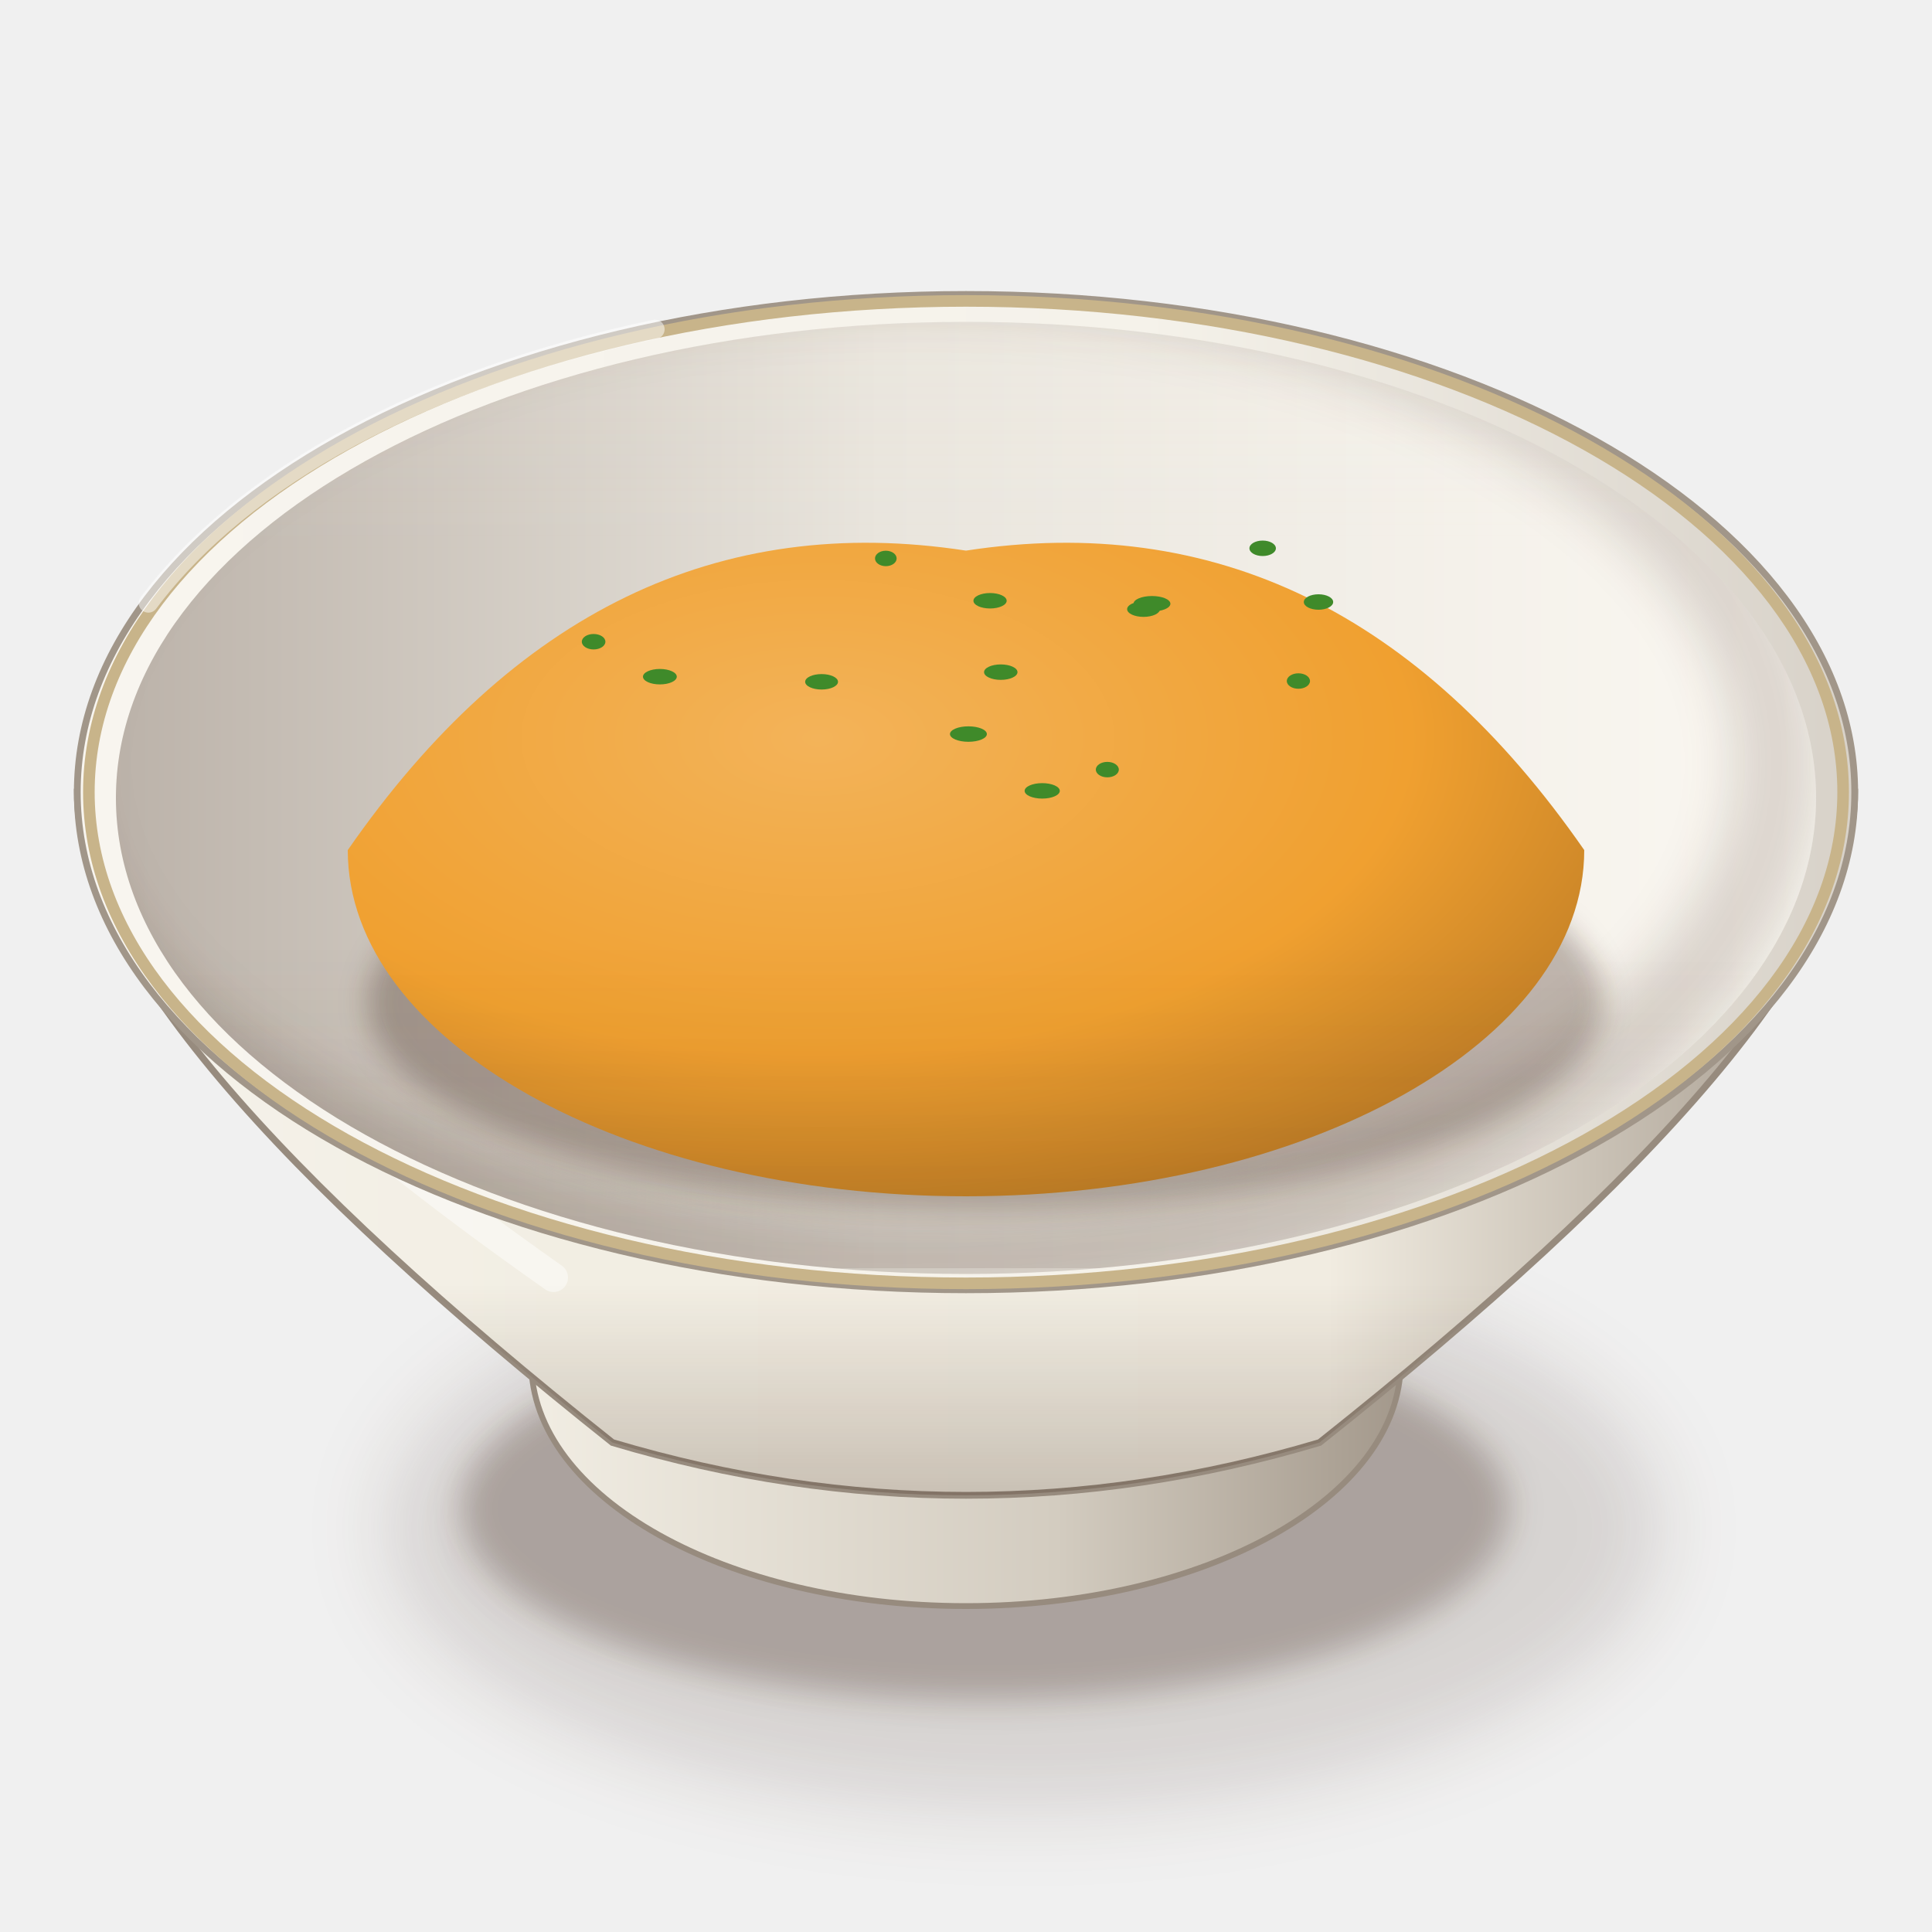
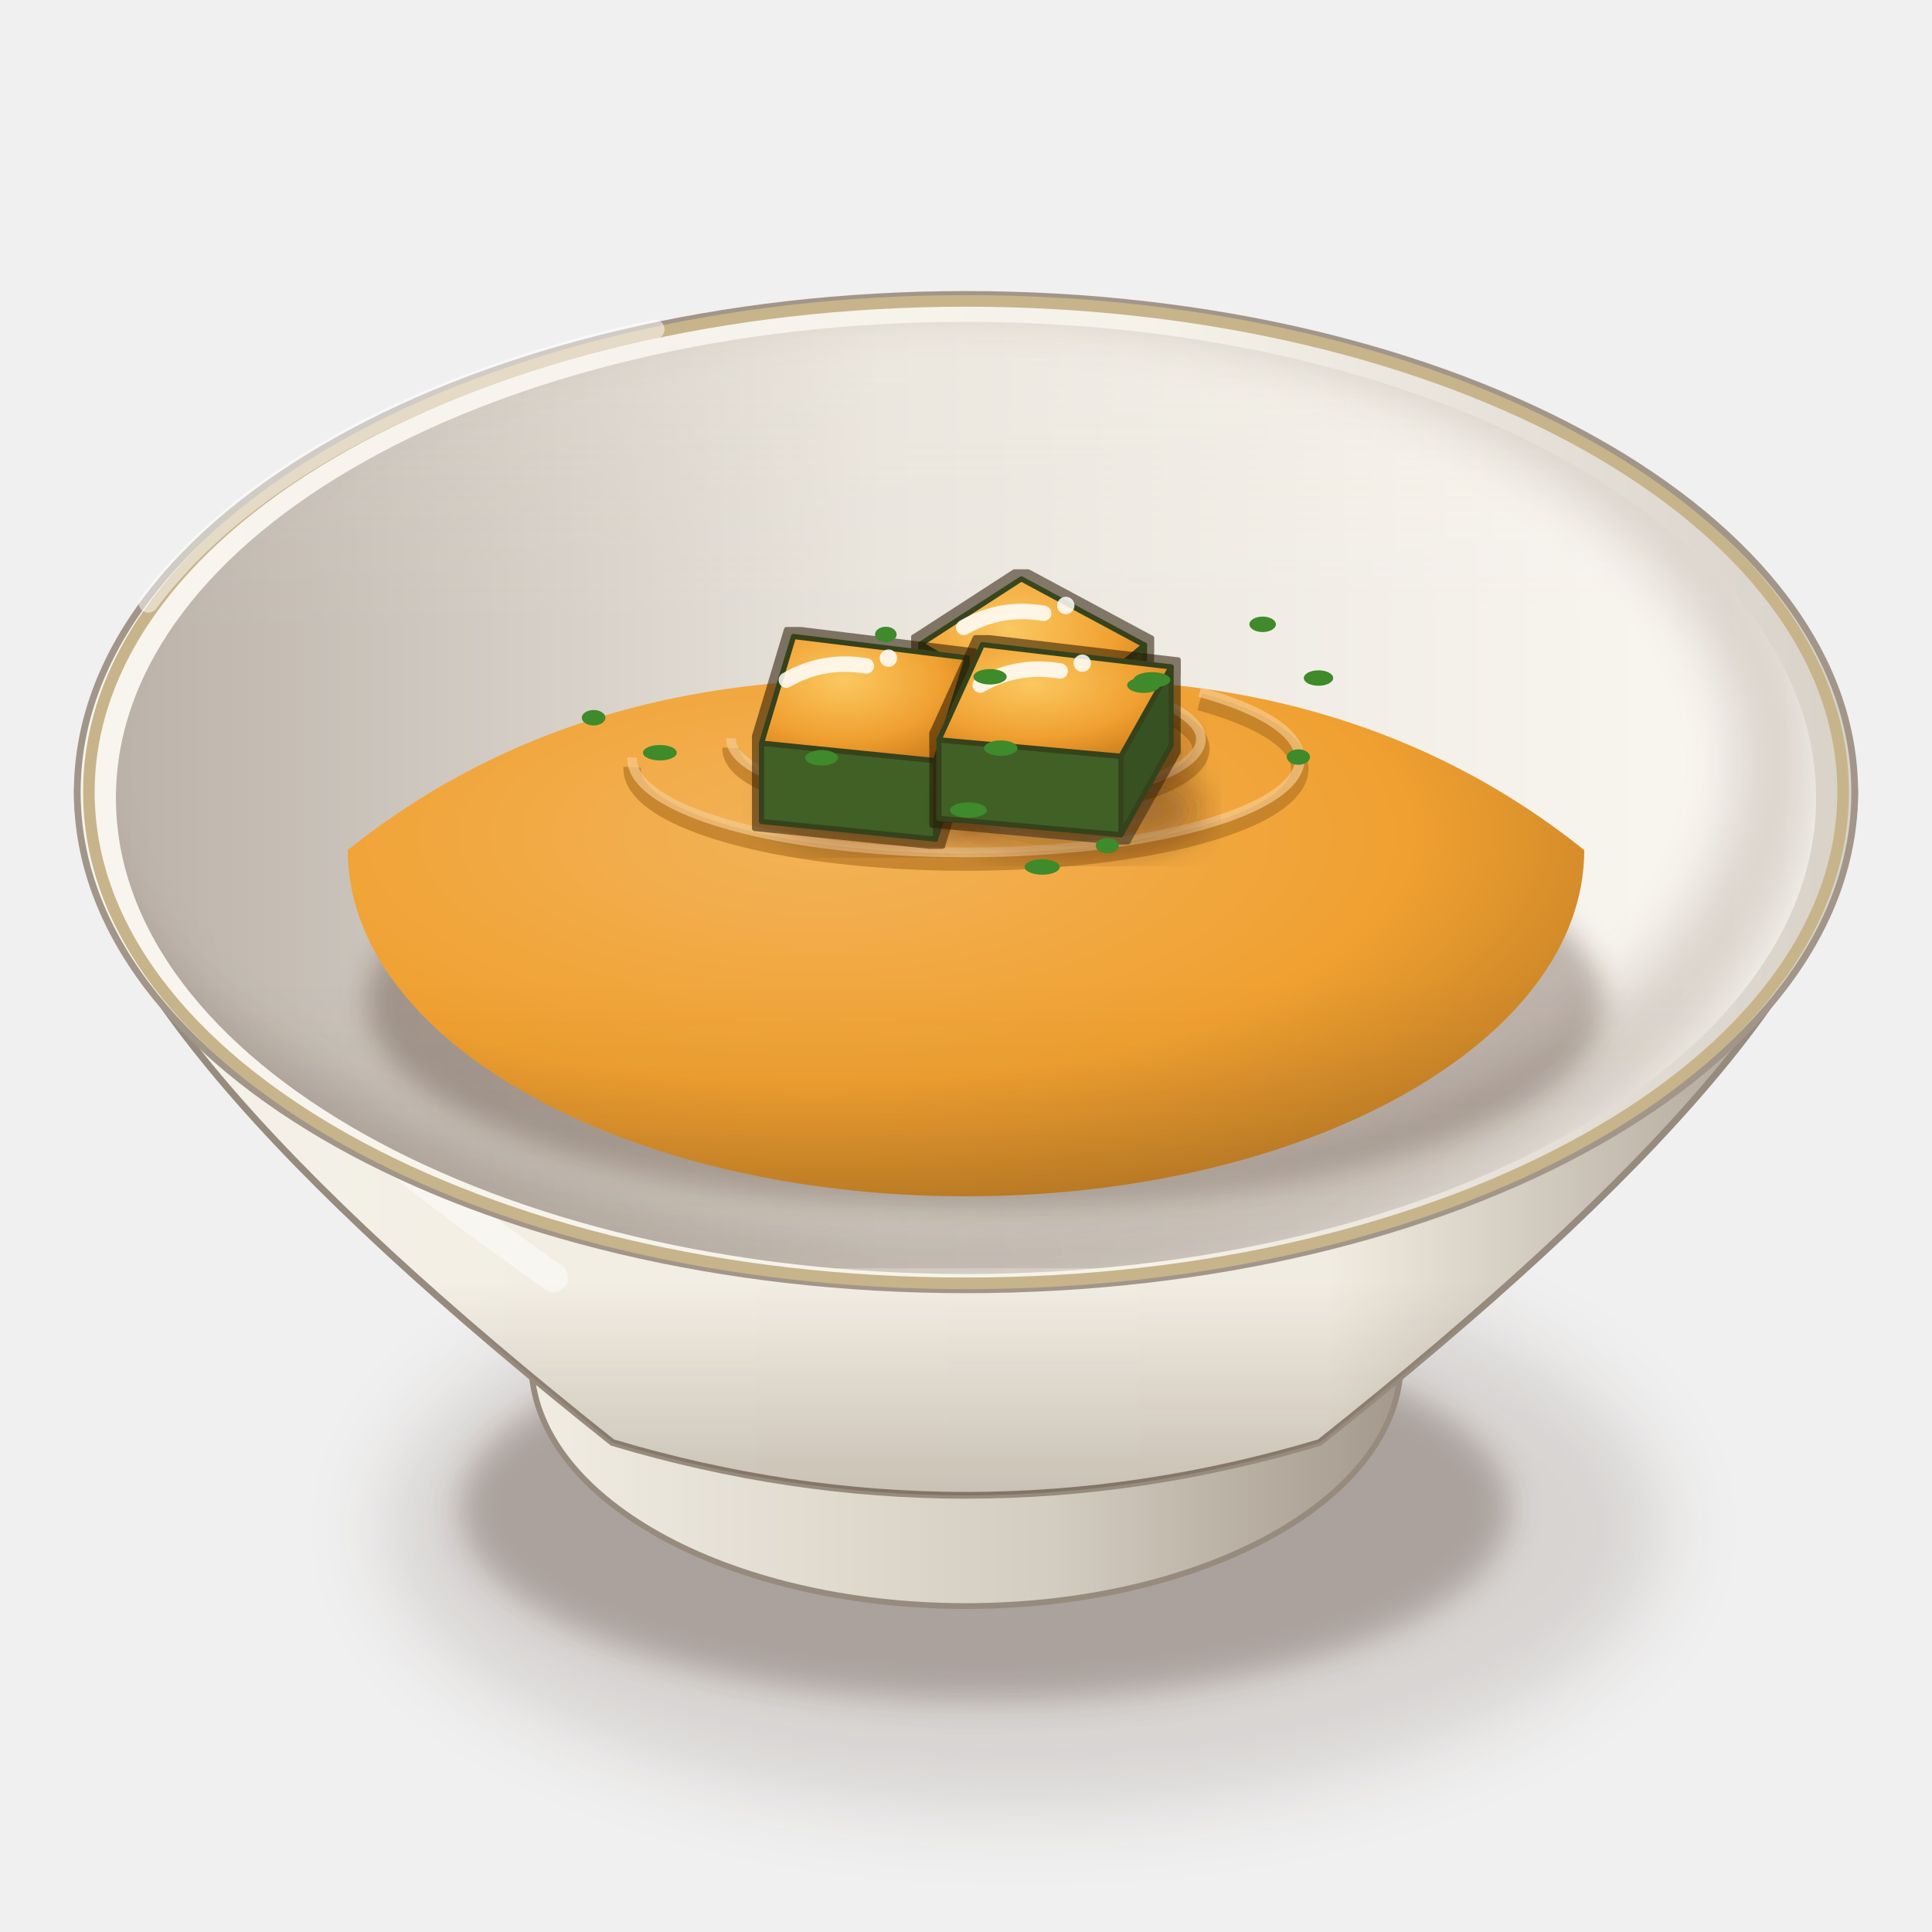
<svg xmlns="http://www.w3.org/2000/svg" viewBox="0 0 200 200" width="400" height="400">
  <defs>
    <filter id="br_quibebe-1" x="-50%" y="-50%" width="200%" height="200%">
      <feGaussianBlur stdDeviation="4" />
    </filter>
    <filter id="br_quibebe-2" x="-50%" y="-50%" width="200%" height="200%">
      <feGaussianBlur stdDeviation="1.6" />
    </filter>
    <linearGradient id="br_quibebe-3" x1="0" y1="0" x2="1" y2="0">
      <stop offset="0" stop-color="#f2eee4" />
      <stop offset="0.6" stop-color="#d3ccc0" />
      <stop offset="1" stop-color="#a19689" />
    </linearGradient>
    <linearGradient id="br_quibebe-4" x1="0" y1="0" x2="1" y2="0">
      <stop offset="0" stop-color="#f5f2eb" />
      <stop offset="0.28" stop-color="#f2eee3" />
      <stop offset="0.7" stop-color="#f1ece1" />
      <stop offset="1" stop-color="#a19689" />
    </linearGradient>
    <linearGradient id="br_quibebe-5" x1="0" y1="0" x2="0" y2="1">
      <stop offset="0" stop-color="#3a2212" stop-opacity="0" />
      <stop offset="0.7" stop-color="#3a2212" stop-opacity="0" />
      <stop offset="1" stop-color="#3a2212" stop-opacity="0.22" />
    </linearGradient>
    <linearGradient id="br_quibebe-6" x1="0" y1="0" x2="1" y2="0">
      <stop offset="0" stop-color="#f8f5ef" />
      <stop offset="0.6" stop-color="#f5f2ea" />
      <stop offset="1" stop-color="#d7d1c8" />
    </linearGradient>
    <linearGradient id="br_quibebe-7" x1="0" y1="0" x2="1" y2="0">
      <stop offset="0" stop-color="#bcb3aa" />
      <stop offset="0.45" stop-color="#e9e5dd" />
      <stop offset="1" stop-color="#fbf8f2" />
    </linearGradient>
    <clipPath id="br_quibebe-8">
      <path d="M12,82.6A88,49.28 0 1 0 188,82.6A88,49.28 0 1 0 12,82.6Z" />
    </clipPath>
    <filter id="br_quibebe-9" x="-50%" y="-50%" width="200%" height="200%">
      <feGaussianBlur stdDeviation="2.5" />
    </filter>
    <clipPath id="br_quibebe-10">
      <path d="M12,82.6 A88,49.28 0 0 0 188,82.6 L200,82.6 L200,0 L0,0 L0,82.6Z" />
    </clipPath>
    <filter id="br_quibebe-11" x="-50%" y="-50%" width="200%" height="200%">
      <feGaussianBlur stdDeviation="1.4" />
    </filter>
    <radialGradient id="br_quibebe-12" cx="0.38" cy="0.3" r="0.8">
      <stop offset="0" stop-color="#f3b359" />
      <stop offset="0.6" stop-color="#f0a030" />
      <stop offset="1" stop-color="#b57623" />
    </radialGradient>
-     <linearGradient id="br_quibebe-13" x1="0" y1="0" x2="0" y2="1">
+     <radialGradient id="br_quibebe-13" cx="0.4" cy="0.35" r="0.8">
+       <stop offset="0" stop-color="#fbc860" />
+       <stop offset="0.6" stop-color="#f0a030" />
+       <stop offset="1" stop-color="#c8781a" />
+     </radialGradient>
+     <filter id="br_quibebe-14" x="-8%" y="-8%" width="116%" height="116%">
+       <feMorphology in="SourceAlpha" operator="dilate" radius="0.7" result="d" />
+       <feFlood flood-color="#2a1206" flood-opacity="0.55" />
+       <feComposite in2="d" operator="in" result="o" />
+       <feMerge>
+         <feMergeNode in="o" />
+         <feMergeNode in="SourceGraphic" />
+       </feMerge>
+     </filter>
+     <linearGradient id="br_quibebe-15" x1="0" y1="0" x2="0" y2="1">
      <stop offset="0" stop-color="#fff8ec" stop-opacity="0.2" />
      <stop offset="0.45" stop-color="#fff8ec" stop-opacity="0" />
      <stop offset="0.75" stop-color="#3a2212" stop-opacity="0" />
      <stop offset="1" stop-color="#3a2212" stop-opacity="0.1" />
    </linearGradient>
  </defs>
  <ellipse cx="106" cy="158.18" rx="66.08" ry="29.08" fill="#3a2212" opacity="0.14" filter="url(#br_quibebe-1)" />
  <ellipse cx="102" cy="156.18" rx="54.28" ry="19.82" fill="#3a2212" opacity="0.28" filter="url(#br_quibebe-2)" />
  <path d="M53,135.06 L55,141.06 A45,25.2 0 0 0 145,141.06 L147,135.06Z" fill="url(#br_quibebe-3)" stroke="#978b7e" stroke-width=".6" />
  <path d="M8,82 C8,98.8 29,122 63.4,149.33 Q100,160.26 136.6,149.33 C171,122 192,98.8 192,82Z" fill="url(#br_quibebe-4)" stroke="#978b7e" stroke-width=".7" />
  <path d="M8,82 C8,98.8 29,122 63.4,149.33 Q100,160.26 136.6,149.33 C171,122 192,98.8 192,82Z" fill="url(#br_quibebe-5)" />
  <path d="M16,92 Q20,106 57.3,132.25" stroke="#fff" stroke-width="3" fill="none" stroke-linecap="round" opacity="0.45" />
  <path d="M8,82A92,51.52 0 1 0 192,82A92,51.52 0 1 0 8,82Z" fill="url(#br_quibebe-6)" stroke="#a19689" stroke-width=".7" />
  <path d="M12,82.6A88,49.28 0 1 0 188,82.6A88,49.28 0 1 0 12,82.6Z" fill="url(#br_quibebe-7)" />
  <g clip-path="url(#br_quibebe-8)">
    <path d="M4,79A90,51.28 0 1 0 184,79A90,51.28 0 1 0 4,79Z" fill="none" stroke="#3a2212" stroke-width="9" opacity=".16" filter="url(#br_quibebe-9)" />
  </g>
  <path d="M9.2,82A90.8,50.85 0 1 0 190.8,82A90.8,50.85 0 1 0 9.2,82Z" fill="none" stroke="#c8b48a" stroke-width="1.2" />
  <g clip-path="url(#br_quibebe-10)">
    <ellipse cx="102" cy="103.74" rx="64" ry="21.5" fill="#3a2212" opacity="0.3" filter="url(#br_quibebe-11)" />
-     <path d="M36,88 Q61.6,51.1 100,57 Q138.4,51.1 164,88 A64,35.84 0 0 1 36,88Z" fill="url(#br_quibebe-12)" />
-     <ellipse cx="102.49" cy="62.19" rx="1.72" ry="0.8" fill="#3f8a2a" />
-     <ellipse cx="68.31" cy="70.05" rx="1.75" ry="0.8" fill="#3f8a2a" />
-     <ellipse cx="118.38" cy="63.06" rx="1.7" ry="0.8" fill="#3f8a2a" />
-     <ellipse cx="130.71" cy="56.76" rx="1.37" ry="0.8" fill="#3f8a2a" />
-     <ellipse cx="114.63" cy="79.67" rx="1.19" ry="0.8" fill="#3f8a2a" />
-     <ellipse cx="134.41" cy="70.5" rx="1.2" ry="0.8" fill="#3f8a2a" />
-     <ellipse cx="100.25" cy="75.99" rx="1.91" ry="0.8" fill="#3f8a2a" />
-     <ellipse cx="119.25" cy="62.5" rx="1.91" ry="0.8" fill="#3f8a2a" />
-     <ellipse cx="136.49" cy="62.32" rx="1.52" ry="0.8" fill="#3f8a2a" />
-     <ellipse cx="103.6" cy="69.58" rx="1.73" ry="0.8" fill="#3f8a2a" />
-     <ellipse cx="91.7" cy="57.81" rx="1.12" ry="0.8" fill="#3f8a2a" />
-     <ellipse cx="61.45" cy="66.43" rx="1.22" ry="0.8" fill="#3f8a2a" />
-     <ellipse cx="107.89" cy="81.87" rx="1.82" ry="0.8" fill="#3f8a2a" />
-     <ellipse cx="85.05" cy="70.58" rx="1.7" ry="0.8" fill="#3f8a2a" />
+     <path d="M36,88 Q61.6,67.5 100,70.78 Q138.4,67.5 164,88 A64,35.84 0 0 1 36,88Z" fill="url(#br_quibebe-12)" />
+     <path d="M85.92,75.42 A14.08,3.94 0 1 0 109.86,72.66" stroke="#b97924" stroke-width="1.8" fill="none" opacity=".75" />
+     <path d="M85.92,74.42 A14.08,3.94 0 1 0 109.86,71.66" stroke="#f7cb8d" stroke-width="1" fill="none" opacity=".7" />
+     <path d="M75.68,77.42 A24.32,6.81 0 1 0 117.02,72.65" stroke="#b97924" stroke-width="1.8" fill="none" opacity=".75" />
+     <path d="M75.68,76.42 A24.32,6.81 0 1 0 117.02,71.65" stroke="#f7cb8d" stroke-width="1" fill="none" opacity=".7" />
+     <path d="M65.44,79.42 A34.56,9.68 0 1 0 124.19,72.65" stroke="#b97924" stroke-width="1.8" fill="none" opacity=".75" />
+     <path d="M65.44,78.42 A34.56,9.68 0 1 0 124.19,71.65" stroke="#f7cb8d" stroke-width="1" fill="none" opacity=".7" />
+     <g filter="url(#br_quibebe-14)">
+       <g transform="translate(107.5 75.02) scale(1.2) translate(-107.5 -75.02)">
+         <ellipse cx="109.5" cy="77.42" rx="10.67" ry="3.41" fill="#3a2212" opacity="0.28" filter="url(#br_quibebe-11)" />
+         <path d="M116.65,68.15L108.7,74.76L108.7,81.53L116.65,74.92Z" fill="#3a5321" stroke="#36431a" stroke-width="0.45" stroke-linejoin="round" />
+         <path d="M108.7,74.76L97.34,68.06L97.34,74.83L108.7,81.53Z" fill="#42692c" stroke="#36431a" stroke-width="0.45" stroke-linejoin="round" />
+         <path d="M106.02,62.44L116.65,68.15L108.7,74.76L97.34,68.06Z" fill="url(#br_quibebe-13)" stroke="#36431a" stroke-width="0.45" stroke-linejoin="round" />
+       </g>
+     </g>
+     <g transform="translate(103.9 64.22) rotate(-10)">
+       <path d="M-4.2,0 Q0,-1.51 4.2,0" stroke="#fff" stroke-width="1.6" fill="none" stroke-linecap="round" opacity="0.85" />
+       <circle cx="6.6" cy="-.4" r=".9" fill="#fff" opacity="0.85" />
+     </g>
+     <g filter="url(#br_quibebe-14)">
+       <g transform="translate(89.14 80.47) scale(1.2) translate(-89.14 -80.47)">
+         <ellipse cx="91.14" cy="82.87" rx="9.61" ry="3.08" fill="#3a2212" opacity="0.28" filter="url(#br_quibebe-11)" />
+         <path d="M98.29,70.16L95.56,79.03L95.56,85.8L98.29,76.93Z" fill="#395020" stroke="#36431a" stroke-width="0.45" stroke-linejoin="round" />
+         <path d="M95.56,79.03L80.55,77.52L80.55,84.28L95.56,85.8Z" fill="#3f6128" stroke="#36431a" stroke-width="0.45" stroke-linejoin="round" />
+         <path d="M83.31,68.32L98.29,70.16L95.56,79.03L80.55,77.52Z" fill="url(#br_quibebe-13)" stroke="#36431a" stroke-width="0.45" stroke-linejoin="round" />
+       </g>
+     </g>
+     <g transform="translate(85.54 69.67) rotate(-10)">
+       <path d="M-4.2,0 Q0,-1.51 4.2,0" stroke="#fff" stroke-width="1.6" fill="none" stroke-linecap="round" opacity="0.85" />
+       <circle cx="6.6" cy="-.4" r=".9" fill="#fff" opacity="0.85" />
+     </g>
+     <g filter="url(#br_quibebe-14)">
+       <g transform="translate(109.21 80.99) scale(1.2) translate(-109.21 -80.99)">
+         <ellipse cx="111.21" cy="83.39" rx="10.52" ry="3.37" fill="#3a2212" opacity="0.28" filter="url(#br_quibebe-11)" />
+         <path d="M119.23,71.03L114.9,78.74L114.9,85.51L119.23,77.79Z" fill="#395120" stroke="#36431a" stroke-width="0.45" stroke-linejoin="round" />
+         <path d="M114.9,78.74L99.2,77.32L99.2,84.09L114.9,85.51Z" fill="#3f6128" stroke="#36431a" stroke-width="0.45" stroke-linejoin="round" />
+         <path d="M102.94,69.11L119.23,71.03L114.9,78.74L99.2,77.32Z" fill="url(#br_quibebe-13)" stroke="#36431a" stroke-width="0.45" stroke-linejoin="round" />
+       </g>
+     </g>
+     <g transform="translate(105.61 70.19) rotate(-10)">
+       <path d="M-4.2,0 Q0,-1.51 4.2,0" stroke="#fff" stroke-width="1.6" fill="none" stroke-linecap="round" opacity="0.85" />
+       <circle cx="6.6" cy="-.4" r=".9" fill="#fff" opacity="0.85" />
+     </g>
+     <ellipse cx="102.49" cy="70.06" rx="1.72" ry="0.8" fill="#3f8a2a" />
+     <ellipse cx="68.31" cy="77.92" rx="1.75" ry="0.8" fill="#3f8a2a" />
+     <ellipse cx="118.38" cy="70.93" rx="1.7" ry="0.8" fill="#3f8a2a" />
+     <ellipse cx="130.71" cy="64.63" rx="1.37" ry="0.8" fill="#3f8a2a" />
+     <ellipse cx="114.63" cy="87.54" rx="1.19" ry="0.8" fill="#3f8a2a" />
+     <ellipse cx="134.41" cy="78.37" rx="1.2" ry="0.8" fill="#3f8a2a" />
+     <ellipse cx="100.25" cy="83.86" rx="1.91" ry="0.8" fill="#3f8a2a" />
+     <ellipse cx="119.25" cy="70.38" rx="1.91" ry="0.8" fill="#3f8a2a" />
+     <ellipse cx="136.49" cy="70.19" rx="1.52" ry="0.8" fill="#3f8a2a" />
+     <ellipse cx="103.6" cy="77.45" rx="1.73" ry="0.8" fill="#3f8a2a" />
+     <ellipse cx="91.7" cy="65.68" rx="1.12" ry="0.8" fill="#3f8a2a" />
+     <ellipse cx="61.45" cy="74.3" rx="1.22" ry="0.8" fill="#3f8a2a" />
+     <ellipse cx="107.89" cy="89.75" rx="1.82" ry="0.8" fill="#3f8a2a" />
+     <ellipse cx="85.05" cy="78.45" rx="1.7" ry="0.8" fill="#3f8a2a" />
  </g>
-   <rect x="0" y="-3.28" width="200" height="134.56" fill="url(#br_quibebe-13)" clip-path="url(#br_quibebe-8)" />
+   <rect x="0" y="12.72" width="200" height="118.56" fill="url(#br_quibebe-15)" clip-path="url(#br_quibebe-8)" />
  <path d="M15.36,62.42 A92,51.52 0 0 1 67.8,34.09" stroke="#fff" stroke-width="2" fill="none" stroke-linecap="round" opacity="0.5" />
</svg>
